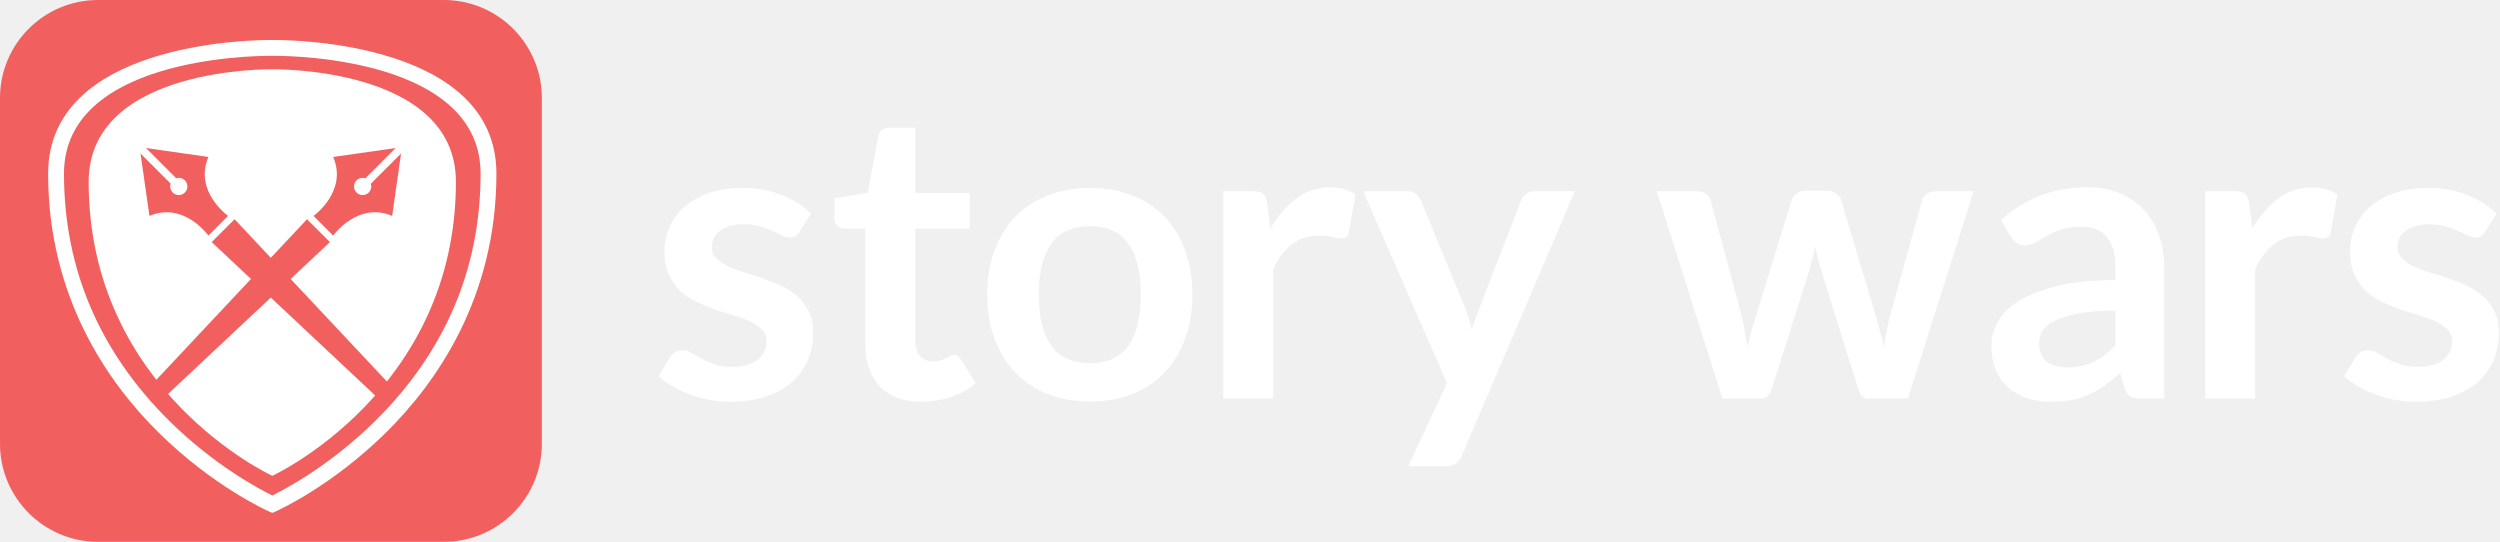
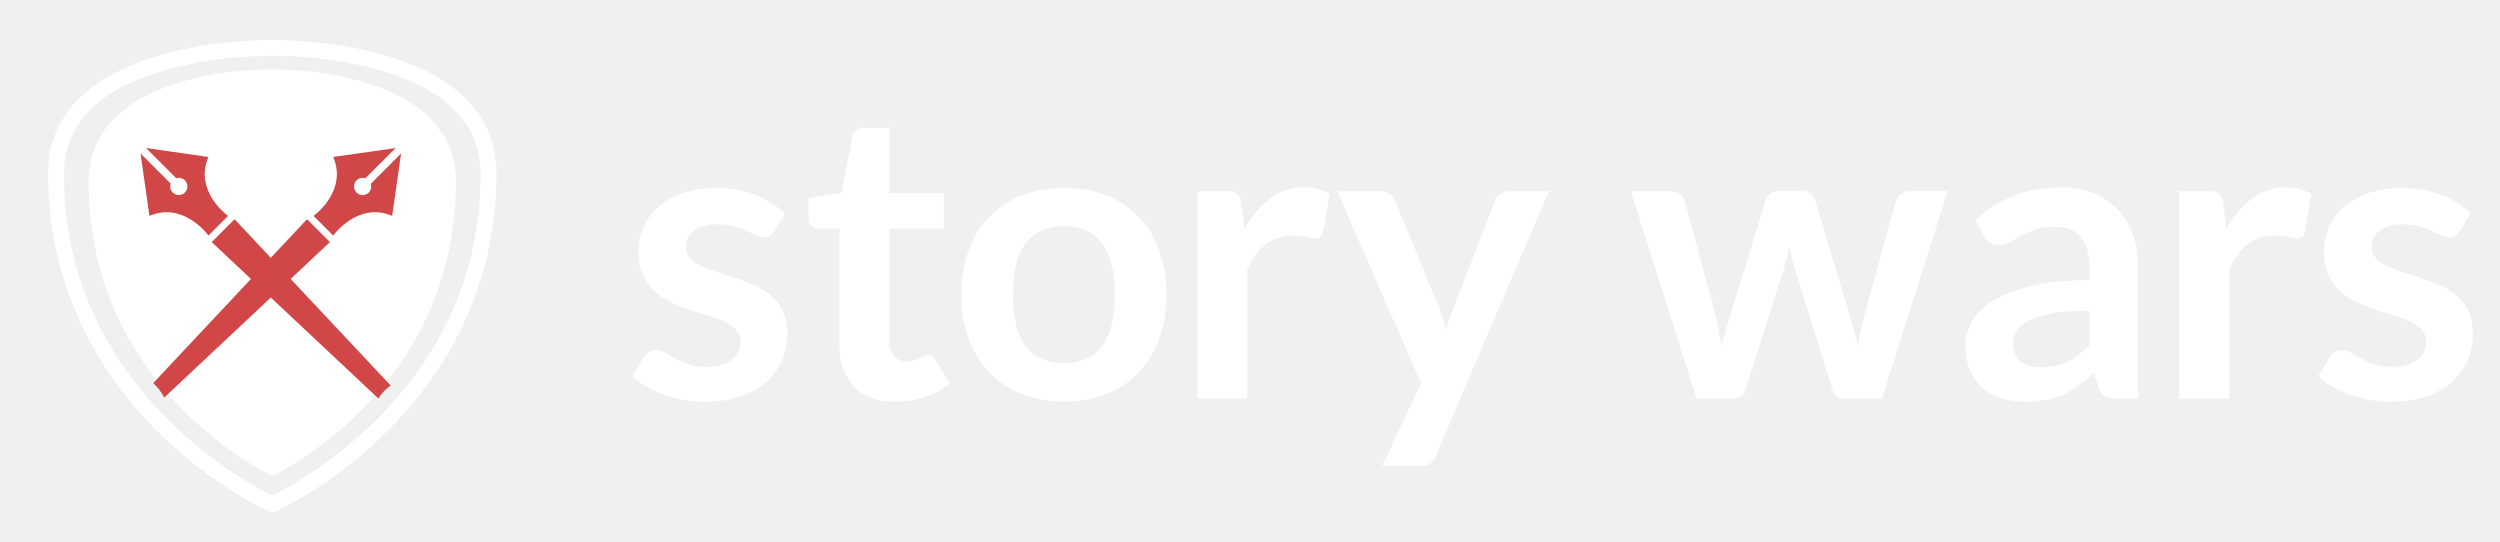
<svg xmlns="http://www.w3.org/2000/svg" version="1.1" id="Layer_1" x="0px" y="0px" width="289.075px" height="62.65px" viewBox="0 0 289.075 62.65" enable-background="new 0 0 289.075 62.65" xml:space="preserve">
-   <path fill="#F1605F" d="M62.652,51.312c0,6.262-5.076,11.339-11.34,11.339H11.34C5.077,62.65,0,57.573,0,51.312V11.339  C0,5.077,5.077,0,11.34,0h39.973c6.264,0,11.34,5.077,11.34,11.339V51.312z" />
  <g>
-     <path fill="#FFFFFF" d="M31.483,59.31l-0.37-0.165c-0.262-0.116-6.477-2.912-12.772-9.124C12.514,44.272,5.566,34.412,5.566,20.081   c0-15.023,23.061-15.458,25.69-15.458L31.5,4.625l0.211-0.002c2.629,0,25.69,0.435,25.69,15.458   c0,14.331-6.946,24.191-12.773,29.939c-6.297,6.212-12.511,9.008-12.773,9.124L31.483,59.31z M31.257,6.455   c-2.441,0-23.858,0.382-23.858,13.626c0,10.975,4.099,20.594,12.181,28.59c5.207,5.15,10.481,7.926,11.904,8.623   c1.423-0.697,6.698-3.473,11.904-8.623c8.083-7.996,12.182-17.615,12.182-28.59c0-13.244-21.417-13.626-23.858-13.626L31.5,6.456   L31.257,6.455z" />
+     <path fill="#FFFFFF" d="M31.483,59.31l-0.37-0.165c-0.262-0.116-6.477-2.912-12.772-9.124c-5.827-5.749-12.775-15.609-12.775-29.94   c0-15.022,23.061-15.458,25.69-15.458L31.5,4.625l0.211-0.002c2.629,0,25.69,0.436,25.69,15.458   c0,14.331-6.946,24.191-12.773,29.939c-6.297,6.212-12.511,9.008-12.773,9.124L31.483,59.31z M31.257,6.455   c-2.441,0-23.858,0.382-23.858,13.626c0,10.976,4.099,20.594,12.181,28.59c5.207,5.15,10.481,7.927,11.904,8.623   c1.423-0.696,6.698-3.473,11.904-8.623c8.083-7.996,12.182-17.614,12.182-28.59c0-13.244-21.417-13.626-23.858-13.626L31.5,6.456   L31.257,6.455z" />
  </g>
-   <path fill="#FFFFFF" d="M52.718,21.03c0,24.226-21.234,33.99-21.234,33.99s-21.232-9.765-21.232-33.99  c0-13.376,21.232-13.019,21.232-13.019S52.718,7.654,52.718,21.03z" />
-   <path fill="#F1605F" d="M42.873,21.251c0.032,0.098,0.054,0.198,0.054,0.308c0,0.551-0.446,0.997-0.997,0.997  s-0.995-0.446-0.995-0.997c0-0.552,0.444-0.996,0.995-0.996c0.111,0,0.215,0.022,0.314,0.055l3.499-3.5l-7.216,1.031  c1.704,3.977-2.273,6.816-2.273,6.816l2.273,2.273c0,0,2.841-3.977,6.818-2.273l1.029-7.216L42.873,21.251z" />
-   <path fill="#F1605F" d="M24.098,18.148l-7.216-1.031l3.493,3.496c0.095-0.031,0.194-0.051,0.299-0.051  c0.55,0,0.996,0.444,0.996,0.996c0,0.551-0.446,0.997-0.996,0.997s-0.996-0.446-0.996-0.997c0-0.113,0.023-0.221,0.059-0.324  l-3.488-3.485l1.031,7.216c3.979-1.703,6.818,2.273,6.818,2.273l2.272-2.273C26.37,24.965,22.393,22.125,24.098,18.148z" />
-   <path fill="#F1605F" d="M45.17,44.577L27.124,25.348l-2.646,2.646L43.75,46.076C44.117,45.479,44.6,44.968,45.17,44.577z" />
-   <path fill="#F1605F" d="M18.988,45.97l19.159-17.976l-2.646-2.646L17.715,44.299C18.241,44.778,18.67,45.347,18.988,45.97z" />
+   <path fill="#FFFFFF" d="M52.718,21.03c0,24.226-21.234,33.99-21.234,33.99s-21.232-9.766-21.232-33.99  c0-13.376,21.232-13.019,21.232-13.019S52.718,7.654,52.718,21.03z" />
+   <path fill="#D14747" d="M42.873,21.251c0.032,0.099,0.054,0.198,0.054,0.309c0,0.551-0.446,0.997-0.997,0.997  c-0.551,0-0.995-0.446-0.995-0.997c0-0.553,0.444-0.996,0.995-0.996c0.111,0,0.215,0.021,0.314,0.055l3.499-3.5l-7.216,1.031  c1.704,3.977-2.273,6.815-2.273,6.815l2.273,2.273c0,0,2.841-3.977,6.818-2.273l1.029-7.216L42.873,21.251z" />
+   <path fill="#D14747" d="M24.098,18.148l-7.216-1.031l3.493,3.496c0.095-0.031,0.194-0.051,0.299-0.051  c0.55,0,0.996,0.443,0.996,0.996c0,0.551-0.446,0.997-0.996,0.997c-0.55,0-0.996-0.446-0.996-0.997c0-0.113,0.023-0.222,0.059-0.324  l-3.488-3.485l1.031,7.216c3.979-1.702,6.818,2.273,6.818,2.273l2.272-2.273C26.37,24.965,22.393,22.125,24.098,18.148z" />
+   <path fill="#D14747" d="M45.17,44.577L27.124,25.348l-2.646,2.646L43.75,46.076C44.117,45.479,44.6,44.969,45.17,44.577z" />
+   <path fill="#D14747" d="M18.988,45.97l19.159-17.977l-2.646-2.646l-17.786,18.95C18.241,44.778,18.67,45.347,18.988,45.97z" />
  <g>
-     <path fill="#FFFFFF" d="M92.466,26.779c-0.155,0.249-0.319,0.425-0.49,0.525c-0.172,0.102-0.39,0.152-0.654,0.152   c-0.28,0-0.581-0.078-0.9-0.234c-0.319-0.155-0.688-0.33-1.109-0.525c-0.421-0.194-0.899-0.37-1.438-0.525   c-0.537-0.156-1.172-0.234-1.904-0.234c-1.138,0-2.033,0.242-2.688,0.725c-0.654,0.483-0.981,1.114-0.981,1.893   c0,0.515,0.167,0.946,0.503,1.297c0.335,0.351,0.778,0.659,1.332,0.924c0.553,0.265,1.18,0.502,1.881,0.712   c0.701,0.211,1.417,0.44,2.149,0.689c0.732,0.25,1.449,0.534,2.15,0.854s1.328,0.725,1.881,1.215   c0.553,0.491,0.997,1.079,1.332,1.765s0.502,1.511,0.502,2.477c0,1.153-0.21,2.217-0.631,3.189   c-0.42,0.975-1.036,1.815-1.846,2.524c-0.811,0.709-1.811,1.262-3.003,1.659c-1.191,0.396-2.559,0.596-4.101,0.596   c-0.826,0-1.633-0.074-2.419-0.222c-0.787-0.148-1.542-0.354-2.267-0.62c-0.725-0.265-1.395-0.576-2.01-0.935   s-1.156-0.747-1.624-1.168l1.332-2.196c0.171-0.266,0.374-0.468,0.607-0.608c0.233-0.14,0.529-0.21,0.888-0.21   s0.697,0.102,1.017,0.304c0.319,0.203,0.689,0.421,1.11,0.654s0.915,0.452,1.483,0.654c0.569,0.203,1.289,0.304,2.162,0.304   c0.686,0,1.273-0.082,1.764-0.245c0.491-0.164,0.896-0.378,1.216-0.643s0.553-0.572,0.701-0.923   c0.147-0.351,0.222-0.713,0.222-1.087c0-0.561-0.168-1.021-0.503-1.379s-0.778-0.67-1.331-0.935   c-0.554-0.265-1.185-0.502-1.894-0.713c-0.709-0.21-1.434-0.439-2.173-0.689c-0.74-0.249-1.465-0.541-2.173-0.876   c-0.71-0.335-1.341-0.76-1.894-1.273c-0.553-0.515-0.997-1.146-1.332-1.893c-0.335-0.748-0.502-1.651-0.502-2.711   c0-0.981,0.194-1.916,0.584-2.805c0.39-0.888,0.962-1.662,1.718-2.324c0.755-0.662,1.697-1.192,2.827-1.59   c1.13-0.396,2.435-0.596,3.914-0.596c1.651,0,3.155,0.272,4.511,0.818c1.354,0.545,2.484,1.262,3.388,2.149L92.466,26.779z" />
-     <path fill="#FFFFFF" d="M106.534,46.455c-2.072,0-3.669-0.588-4.791-1.765c-1.121-1.176-1.683-2.8-1.683-4.872v-13.39h-2.43   c-0.313,0-0.581-0.102-0.807-0.304s-0.339-0.506-0.339-0.911v-2.29l3.855-0.632l1.216-6.543c0.062-0.312,0.206-0.553,0.432-0.724   c0.227-0.172,0.511-0.258,0.854-0.258h2.991v7.548h6.31v4.113h-6.31v12.992c0,0.748,0.187,1.332,0.561,1.753   s0.872,0.631,1.495,0.631c0.358,0,0.658-0.043,0.9-0.129c0.241-0.085,0.451-0.175,0.631-0.269c0.179-0.093,0.339-0.183,0.479-0.269   c0.141-0.085,0.281-0.129,0.421-0.129c0.171,0,0.312,0.044,0.421,0.129c0.108,0.086,0.226,0.215,0.351,0.386l1.729,2.804   c-0.841,0.701-1.807,1.231-2.897,1.589C108.831,46.275,107.702,46.455,106.534,46.455z" />
-     <path fill="#FFFFFF" d="M126.045,21.731c1.792,0,3.416,0.289,4.873,0.865c1.456,0.576,2.698,1.394,3.727,2.453   s1.823,2.353,2.384,3.879c0.561,1.527,0.841,3.233,0.841,5.118c0,1.9-0.28,3.614-0.841,5.141c-0.561,1.527-1.355,2.827-2.384,3.902   s-2.271,1.901-3.727,2.478c-1.457,0.576-3.081,0.864-4.873,0.864c-1.791,0-3.419-0.288-4.884-0.864   c-1.464-0.576-2.715-1.402-3.75-2.478c-1.036-1.075-1.839-2.375-2.407-3.902c-0.568-1.526-0.853-3.24-0.853-5.141   c0-1.885,0.284-3.591,0.853-5.118c0.568-1.526,1.371-2.819,2.407-3.879c1.035-1.06,2.286-1.877,3.75-2.453   C122.626,22.021,124.254,21.731,126.045,21.731z M126.045,41.991c1.994,0,3.471-0.669,4.429-2.009s1.438-3.303,1.438-5.889   s-0.479-4.558-1.438-5.912c-0.958-1.355-2.435-2.033-4.429-2.033c-2.025,0-3.521,0.682-4.486,2.044   c-0.966,1.364-1.448,3.33-1.448,5.901c0,2.57,0.482,4.529,1.448,5.877S124.02,41.991,126.045,41.991z" />
-     <path fill="#FFFFFF" d="M141.445,46.081V22.105h3.388c0.592,0,1.005,0.109,1.239,0.327c0.233,0.219,0.389,0.592,0.467,1.122   l0.351,2.897c0.856-1.48,1.861-2.648,3.015-3.506c1.152-0.856,2.445-1.285,3.879-1.285c1.184,0,2.165,0.273,2.944,0.818   l-0.748,4.323c-0.047,0.28-0.147,0.479-0.304,0.596c-0.155,0.117-0.366,0.175-0.631,0.175c-0.233,0-0.553-0.054-0.958-0.163   s-0.942-0.164-1.612-0.164c-1.2,0-2.228,0.331-3.085,0.993c-0.856,0.663-1.581,1.633-2.173,2.909v14.933H141.445z" />
-     <path fill="#FFFFFF" d="M169.042,52.671c-0.172,0.405-0.394,0.713-0.666,0.923c-0.273,0.21-0.689,0.315-1.25,0.315h-4.3   l4.486-9.604l-9.697-22.199h5.047c0.468,0,0.825,0.109,1.075,0.327c0.249,0.219,0.436,0.468,0.561,0.748l5.118,12.432   c0.171,0.405,0.318,0.826,0.443,1.262c0.125,0.437,0.233,0.873,0.327,1.309c0.125-0.451,0.261-0.888,0.409-1.309   c0.147-0.421,0.308-0.849,0.479-1.285l4.813-12.408c0.124-0.312,0.331-0.568,0.619-0.771c0.288-0.202,0.611-0.304,0.97-0.304h4.627   L169.042,52.671z" />
-     <path fill="#FFFFFF" d="M191.568,22.105h4.58c0.436,0,0.802,0.102,1.098,0.304c0.296,0.203,0.482,0.46,0.561,0.771l3.436,12.806   c0.187,0.701,0.339,1.387,0.456,2.056c0.116,0.671,0.229,1.341,0.339,2.01c0.171-0.669,0.354-1.339,0.549-2.01   c0.194-0.669,0.4-1.354,0.619-2.056l3.973-12.853c0.094-0.312,0.28-0.568,0.561-0.771c0.28-0.202,0.607-0.304,0.981-0.304h2.548   c0.42,0,0.771,0.102,1.051,0.304c0.28,0.203,0.468,0.46,0.562,0.771l3.926,13.086c0.202,0.67,0.385,1.32,0.549,1.951   c0.163,0.631,0.323,1.266,0.479,1.904c0.108-0.669,0.229-1.34,0.361-2.01c0.133-0.669,0.3-1.362,0.503-2.079l3.552-12.806   c0.078-0.312,0.265-0.568,0.561-0.771c0.296-0.202,0.639-0.304,1.028-0.304h4.37l-7.595,23.976h-4.65   c-0.499,0-0.856-0.343-1.075-1.028l-4.322-13.857c-0.141-0.451-0.27-0.907-0.386-1.367c-0.117-0.459-0.215-0.914-0.292-1.366   c-0.094,0.467-0.195,0.931-0.304,1.39c-0.109,0.46-0.234,0.924-0.374,1.391l-4.37,13.811c-0.219,0.686-0.639,1.028-1.262,1.028   h-4.417L191.568,22.105z" />
-     <path fill="#FFFFFF" d="M250.244,46.081h-2.594c-0.545,0-0.974-0.082-1.285-0.245c-0.312-0.164-0.545-0.494-0.701-0.993   l-0.514-1.706c-0.607,0.546-1.203,1.024-1.788,1.438c-0.584,0.412-1.188,0.759-1.811,1.039c-0.623,0.281-1.285,0.491-1.986,0.632   c-0.701,0.14-1.48,0.21-2.337,0.21c-1.013,0-1.947-0.137-2.804-0.41c-0.857-0.273-1.594-0.684-2.209-1.23s-1.095-1.228-1.437-2.04   c-0.343-0.813-0.515-1.759-0.515-2.837c0-0.907,0.237-1.802,0.713-2.686c0.475-0.883,1.266-1.68,2.372-2.391   c1.105-0.712,2.578-1.302,4.416-1.771c1.839-0.469,4.121-0.703,6.848-0.703v-1.413c0-1.616-0.339-2.813-1.017-3.591   s-1.663-1.166-2.956-1.166c-0.936,0-1.714,0.109-2.337,0.327c-0.623,0.219-1.165,0.464-1.624,0.736   c-0.46,0.273-0.885,0.519-1.273,0.736c-0.39,0.219-0.818,0.327-1.286,0.327c-0.389,0-0.724-0.102-1.004-0.304   c-0.281-0.202-0.507-0.452-0.678-0.748l-1.052-1.846c2.757-2.523,6.083-3.786,9.978-3.786c1.402,0,2.652,0.23,3.751,0.689   c1.099,0.46,2.029,1.099,2.793,1.916c0.763,0.818,1.343,1.796,1.74,2.934c0.397,1.137,0.596,2.383,0.596,3.738V46.081z    M239.028,42.482c0.592,0,1.137-0.054,1.636-0.161c0.498-0.107,0.97-0.269,1.413-0.483c0.444-0.214,0.872-0.479,1.285-0.793   s0.83-0.687,1.251-1.116v-4.013c-1.683,0-3.089,0.105-4.219,0.317c-1.129,0.212-2.037,0.483-2.722,0.813   c-0.686,0.329-1.173,0.714-1.461,1.153s-0.433,0.917-0.433,1.436c0,1.02,0.3,1.749,0.9,2.188   C237.279,42.263,238.062,42.482,239.028,42.482z" />
-     <path fill="#FFFFFF" d="M254.988,46.081V22.105h3.388c0.592,0,1.005,0.109,1.239,0.327c0.233,0.219,0.389,0.592,0.467,1.122   l0.351,2.897c0.856-1.48,1.861-2.648,3.015-3.506c1.152-0.856,2.445-1.285,3.879-1.285c1.184,0,2.165,0.273,2.944,0.818   l-0.748,4.323c-0.047,0.28-0.147,0.479-0.304,0.596c-0.155,0.117-0.366,0.175-0.631,0.175c-0.233,0-0.553-0.054-0.958-0.163   s-0.942-0.164-1.612-0.164c-1.2,0-2.228,0.331-3.085,0.993c-0.856,0.663-1.581,1.633-2.173,2.909v14.933H254.988z" />
-     <path fill="#FFFFFF" d="M287.376,26.779c-0.155,0.249-0.319,0.425-0.49,0.525c-0.172,0.102-0.39,0.152-0.654,0.152   c-0.28,0-0.581-0.078-0.9-0.234c-0.319-0.155-0.688-0.33-1.109-0.525c-0.421-0.194-0.899-0.37-1.438-0.525   c-0.537-0.156-1.172-0.234-1.904-0.234c-1.138,0-2.033,0.242-2.688,0.725c-0.654,0.483-0.981,1.114-0.981,1.893   c0,0.515,0.167,0.946,0.503,1.297c0.335,0.351,0.778,0.659,1.332,0.924c0.553,0.265,1.18,0.502,1.881,0.712   c0.701,0.211,1.417,0.44,2.149,0.689c0.732,0.25,1.449,0.534,2.15,0.854s1.328,0.725,1.881,1.215   c0.553,0.491,0.997,1.079,1.332,1.765s0.502,1.511,0.502,2.477c0,1.153-0.21,2.217-0.631,3.189   c-0.42,0.975-1.036,1.815-1.846,2.524c-0.811,0.709-1.811,1.262-3.003,1.659c-1.191,0.396-2.559,0.596-4.101,0.596   c-0.826,0-1.633-0.074-2.419-0.222c-0.787-0.148-1.542-0.354-2.267-0.62c-0.725-0.265-1.395-0.576-2.01-0.935   s-1.156-0.747-1.624-1.168l1.332-2.196c0.171-0.266,0.374-0.468,0.607-0.608c0.233-0.14,0.529-0.21,0.888-0.21   s0.697,0.102,1.017,0.304c0.319,0.203,0.689,0.421,1.11,0.654s0.915,0.452,1.483,0.654c0.569,0.203,1.289,0.304,2.162,0.304   c0.686,0,1.273-0.082,1.764-0.245c0.491-0.164,0.896-0.378,1.216-0.643s0.553-0.572,0.701-0.923   c0.147-0.351,0.222-0.713,0.222-1.087c0-0.561-0.168-1.021-0.503-1.379s-0.778-0.67-1.331-0.935   c-0.554-0.265-1.185-0.502-1.894-0.713c-0.709-0.21-1.434-0.439-2.173-0.689c-0.74-0.249-1.465-0.541-2.173-0.876   c-0.71-0.335-1.341-0.76-1.894-1.273c-0.553-0.515-0.997-1.146-1.332-1.893c-0.335-0.748-0.502-1.651-0.502-2.711   c0-0.981,0.194-1.916,0.584-2.805c0.39-0.888,0.962-1.662,1.718-2.324c0.755-0.662,1.697-1.192,2.827-1.59   c1.13-0.396,2.435-0.596,3.914-0.596c1.651,0,3.155,0.272,4.511,0.818c1.354,0.545,2.484,1.262,3.388,2.149L287.376,26.779z" />
+     <path fill="#FFFFFF" d="M89.466,26.779c-0.155,0.249-0.319,0.425-0.49,0.525c-0.172,0.102-0.39,0.151-0.654,0.151   c-0.28,0-0.581-0.078-0.9-0.233c-0.319-0.155-0.688-0.33-1.109-0.525c-0.421-0.194-0.899-0.37-1.438-0.525   c-0.537-0.155-1.172-0.233-1.904-0.233c-1.138,0-2.033,0.242-2.688,0.725c-0.654,0.483-0.981,1.114-0.981,1.894   c0,0.515,0.167,0.945,0.503,1.297c0.335,0.351,0.778,0.659,1.332,0.924c0.553,0.265,1.18,0.502,1.881,0.712   c0.701,0.211,1.417,0.44,2.149,0.689c0.732,0.25,1.449,0.533,2.15,0.854c0.701,0.32,1.328,0.725,1.881,1.215   c0.553,0.491,0.997,1.079,1.332,1.766c0.335,0.686,0.502,1.511,0.502,2.477c0,1.153-0.21,2.217-0.631,3.189   c-0.42,0.975-1.036,1.814-1.846,2.523c-0.811,0.709-1.811,1.262-3.003,1.659c-1.191,0.396-2.559,0.596-4.101,0.596   c-0.826,0-1.633-0.074-2.419-0.222c-0.787-0.148-1.542-0.354-2.267-0.62c-0.725-0.265-1.395-0.576-2.01-0.935   c-0.615-0.359-1.156-0.747-1.624-1.168l1.332-2.196c0.171-0.267,0.374-0.468,0.607-0.608c0.233-0.14,0.529-0.21,0.888-0.21   s0.697,0.103,1.017,0.305c0.319,0.202,0.689,0.421,1.11,0.653c0.421,0.233,0.915,0.452,1.483,0.654   c0.569,0.203,1.289,0.304,2.162,0.304c0.686,0,1.273-0.082,1.764-0.245c0.491-0.164,0.896-0.378,1.216-0.643   s0.553-0.572,0.701-0.923c0.147-0.352,0.222-0.713,0.222-1.087c0-0.562-0.168-1.021-0.503-1.379   c-0.335-0.358-0.778-0.671-1.331-0.936c-0.554-0.265-1.185-0.502-1.894-0.713c-0.709-0.21-1.434-0.439-2.173-0.689   c-0.74-0.248-1.465-0.541-2.173-0.876c-0.71-0.335-1.341-0.76-1.894-1.272c-0.553-0.515-0.997-1.146-1.332-1.894   s-0.502-1.65-0.502-2.711c0-0.98,0.194-1.916,0.584-2.805c0.39-0.888,0.962-1.662,1.718-2.324c0.755-0.662,1.697-1.191,2.827-1.59   c1.13-0.396,2.435-0.596,3.914-0.596c1.651,0,3.155,0.271,4.511,0.817c1.354,0.546,2.484,1.263,3.388,2.149L89.466,26.779z" />
+     <path fill="#FFFFFF" d="M103.534,46.455c-2.072,0-3.669-0.588-4.791-1.765c-1.121-1.176-1.683-2.8-1.683-4.872v-13.39h-2.43   c-0.313,0-0.581-0.103-0.807-0.305c-0.226-0.202-0.339-0.506-0.339-0.911v-2.29l3.855-0.632l1.216-6.543   c0.062-0.312,0.206-0.553,0.432-0.724c0.227-0.172,0.511-0.258,0.854-0.258h2.991v7.548h6.31v4.113h-6.31v12.991   c0,0.748,0.187,1.332,0.561,1.753c0.374,0.422,0.872,0.632,1.495,0.632c0.358,0,0.658-0.043,0.9-0.13   c0.241-0.085,0.451-0.175,0.631-0.269c0.179-0.093,0.339-0.183,0.479-0.269c0.141-0.085,0.281-0.13,0.421-0.13   c0.171,0,0.312,0.044,0.421,0.13c0.108,0.086,0.226,0.215,0.351,0.386l1.729,2.804c-0.841,0.701-1.807,1.231-2.897,1.589   C105.831,46.275,104.702,46.455,103.534,46.455z" />
+     <path fill="#FFFFFF" d="M123.045,21.731c1.792,0,3.416,0.289,4.873,0.865c1.456,0.575,2.698,1.394,3.727,2.452   c1.029,1.06,1.823,2.354,2.384,3.88s0.841,3.232,0.841,5.117c0,1.9-0.28,3.614-0.841,5.142c-0.561,1.526-1.355,2.827-2.384,3.901   c-1.029,1.075-2.271,1.901-3.727,2.479c-1.457,0.576-3.081,0.864-4.873,0.864c-1.791,0-3.419-0.288-4.884-0.864   c-1.464-0.576-2.715-1.402-3.75-2.479c-1.036-1.074-1.839-2.375-2.407-3.901s-0.853-3.24-0.853-5.142   c0-1.885,0.284-3.591,0.853-5.117c0.568-1.526,1.371-2.819,2.407-3.88c1.035-1.06,2.286-1.877,3.75-2.452   C119.626,22.021,121.254,21.731,123.045,21.731z M123.045,41.991c1.994,0,3.471-0.669,4.429-2.009s1.438-3.303,1.438-5.889   c0-2.587-0.479-4.559-1.438-5.912c-0.958-1.355-2.435-2.033-4.429-2.033c-2.025,0-3.521,0.682-4.486,2.044   c-0.966,1.364-1.448,3.33-1.448,5.901c0,2.569,0.482,4.528,1.448,5.877C119.525,41.318,121.02,41.991,123.045,41.991z" />
+     <path fill="#FFFFFF" d="M138.445,46.081V22.105h3.388c0.591,0,1.005,0.108,1.239,0.327s0.39,0.592,0.468,1.122l0.351,2.896   c0.856-1.479,1.86-2.647,3.015-3.506c1.152-0.856,2.445-1.285,3.879-1.285c1.185,0,2.165,0.273,2.944,0.818l-0.748,4.323   c-0.047,0.279-0.147,0.479-0.304,0.596c-0.155,0.117-0.366,0.175-0.631,0.175c-0.233,0-0.553-0.054-0.959-0.163   c-0.404-0.109-0.941-0.164-1.611-0.164c-1.2,0-2.229,0.331-3.085,0.993c-0.856,0.663-1.581,1.633-2.173,2.909V46.08L138.445,46.081   L138.445,46.081z" />
+     <path fill="#FFFFFF" d="M166.042,52.671c-0.172,0.405-0.394,0.714-0.666,0.924s-0.688,0.314-1.25,0.314h-4.299l4.485-9.604   l-9.697-22.199h5.048c0.467,0,0.824,0.108,1.074,0.327c0.249,0.219,0.436,0.468,0.561,0.748l5.119,12.432   c0.17,0.405,0.317,0.826,0.442,1.262c0.125,0.438,0.233,0.873,0.327,1.31c0.125-0.451,0.261-0.889,0.409-1.31   c0.147-0.421,0.308-0.849,0.479-1.285l4.813-12.407c0.124-0.312,0.33-0.568,0.619-0.771c0.287-0.202,0.611-0.304,0.97-0.304h4.627   L166.042,52.671z" />
+     <path fill="#FFFFFF" d="M188.568,22.105h4.58c0.437,0,0.802,0.102,1.099,0.304c0.295,0.203,0.481,0.46,0.561,0.771l3.436,12.806   c0.188,0.701,0.34,1.387,0.457,2.056c0.115,0.671,0.229,1.341,0.338,2.011c0.172-0.67,0.354-1.34,0.549-2.011   c0.194-0.669,0.4-1.354,0.619-2.056l3.974-12.854c0.094-0.312,0.28-0.567,0.562-0.771c0.279-0.202,0.606-0.304,0.98-0.304h2.548   c0.42,0,0.771,0.102,1.051,0.304c0.28,0.203,0.468,0.46,0.562,0.771l3.927,13.087c0.202,0.67,0.385,1.319,0.549,1.95   c0.163,0.632,0.323,1.267,0.479,1.904c0.107-0.669,0.229-1.34,0.36-2.01c0.134-0.669,0.3-1.362,0.503-2.079l3.553-12.806   c0.078-0.312,0.265-0.568,0.561-0.771c0.296-0.202,0.639-0.304,1.027-0.304h4.371l-7.596,23.976h-4.65   c-0.498,0-0.855-0.343-1.074-1.027l-4.322-13.857c-0.141-0.451-0.27-0.907-0.386-1.367c-0.117-0.459-0.215-0.914-0.292-1.366   c-0.094,0.468-0.195,0.932-0.305,1.391c-0.108,0.46-0.233,0.924-0.373,1.391l-4.37,13.812c-0.22,0.686-0.64,1.027-1.263,1.027   h-4.416L188.568,22.105z" />
+     <path fill="#FFFFFF" d="M247.245,46.081h-2.595c-0.545,0-0.974-0.082-1.285-0.245c-0.312-0.164-0.545-0.494-0.7-0.992l-0.515-1.706   c-0.606,0.546-1.203,1.023-1.788,1.438c-0.584,0.412-1.188,0.759-1.811,1.039c-0.623,0.281-1.285,0.491-1.986,0.632   s-1.48,0.21-2.337,0.21c-1.013,0-1.947-0.137-2.804-0.41c-0.857-0.272-1.594-0.684-2.209-1.229s-1.096-1.229-1.438-2.04   c-0.343-0.813-0.515-1.759-0.515-2.837c0-0.907,0.237-1.802,0.713-2.687c0.476-0.883,1.267-1.68,2.372-2.391   c1.105-0.712,2.578-1.302,4.416-1.771c1.839-0.469,4.121-0.702,6.848-0.702v-1.413c0-1.616-0.339-2.813-1.017-3.591   c-0.679-0.778-1.663-1.166-2.956-1.166c-0.936,0-1.715,0.108-2.337,0.326c-0.623,0.22-1.165,0.465-1.624,0.736   c-0.46,0.273-0.885,0.519-1.273,0.736c-0.39,0.219-0.818,0.327-1.285,0.327c-0.39,0-0.725-0.103-1.004-0.305   c-0.281-0.202-0.508-0.452-0.679-0.748l-1.052-1.846c2.757-2.523,6.083-3.786,9.978-3.786c1.402,0,2.652,0.23,3.751,0.689   c1.1,0.46,2.029,1.099,2.793,1.916s1.344,1.796,1.74,2.934c0.396,1.137,0.596,2.383,0.596,3.738v15.144H247.245z M236.028,42.482   c0.592,0,1.137-0.054,1.637-0.161c0.498-0.107,0.969-0.269,1.412-0.483c0.444-0.214,0.872-0.479,1.285-0.793   c0.413-0.313,0.83-0.687,1.251-1.115v-4.014c-1.683,0-3.089,0.105-4.219,0.317c-1.129,0.212-2.037,0.482-2.722,0.812   c-0.687,0.329-1.174,0.715-1.461,1.153c-0.289,0.439-0.434,0.917-0.434,1.437c0,1.02,0.301,1.748,0.9,2.188   C234.279,42.263,235.062,42.482,236.028,42.482z" />
+     <path fill="#FFFFFF" d="M251.988,46.081V22.105h3.388c0.593,0,1.006,0.108,1.24,0.327c0.232,0.219,0.389,0.592,0.467,1.122   l0.351,2.896c0.856-1.479,1.86-2.647,3.015-3.506c1.152-0.856,2.445-1.285,3.879-1.285c1.185,0,2.166,0.273,2.944,0.818   l-0.748,4.323c-0.047,0.279-0.147,0.479-0.304,0.596c-0.155,0.117-0.366,0.175-0.631,0.175c-0.233,0-0.553-0.054-0.959-0.163   c-0.404-0.109-0.941-0.164-1.611-0.164c-1.2,0-2.229,0.331-3.085,0.993c-0.856,0.663-1.581,1.633-2.173,2.909V46.08L251.988,46.081   L251.988,46.081z" />
+     <path fill="#FFFFFF" d="M284.375,26.779c-0.154,0.249-0.318,0.425-0.489,0.525c-0.173,0.102-0.39,0.151-0.654,0.151   c-0.28,0-0.581-0.078-0.899-0.233c-0.319-0.155-0.688-0.33-1.109-0.525c-0.421-0.194-0.898-0.37-1.438-0.525   c-0.537-0.155-1.173-0.233-1.904-0.233c-1.139,0-2.033,0.242-2.688,0.725c-0.653,0.483-0.981,1.114-0.981,1.894   c0,0.515,0.168,0.945,0.504,1.297c0.335,0.351,0.777,0.659,1.332,0.924c0.553,0.265,1.18,0.502,1.881,0.712   c0.701,0.211,1.417,0.44,2.148,0.689c0.732,0.25,1.449,0.533,2.15,0.854s1.328,0.725,1.881,1.215   c0.553,0.491,0.997,1.079,1.332,1.766c0.335,0.686,0.502,1.511,0.502,2.477c0,1.153-0.21,2.217-0.631,3.189   c-0.42,0.975-1.036,1.814-1.846,2.523c-0.812,0.709-1.812,1.262-3.004,1.659c-1.19,0.396-2.559,0.596-4.101,0.596   c-0.825,0-1.633-0.074-2.419-0.222c-0.787-0.148-1.542-0.354-2.267-0.62c-0.726-0.265-1.396-0.576-2.011-0.935   c-0.615-0.359-1.155-0.747-1.623-1.168l1.332-2.196c0.17-0.267,0.373-0.468,0.606-0.608c0.233-0.14,0.529-0.21,0.888-0.21   c0.359,0,0.697,0.103,1.018,0.305c0.318,0.202,0.689,0.421,1.109,0.653c0.422,0.233,0.916,0.452,1.483,0.654   c0.569,0.203,1.289,0.304,2.162,0.304c0.687,0,1.272-0.082,1.764-0.245c0.491-0.164,0.896-0.378,1.216-0.643   s0.553-0.572,0.701-0.923c0.147-0.352,0.223-0.713,0.223-1.087c0-0.562-0.168-1.021-0.504-1.379   c-0.334-0.358-0.777-0.671-1.33-0.936c-0.555-0.265-1.186-0.502-1.895-0.713c-0.709-0.21-1.434-0.439-2.173-0.689   c-0.74-0.248-1.465-0.541-2.173-0.876c-0.711-0.335-1.342-0.76-1.895-1.272c-0.553-0.515-0.996-1.146-1.332-1.894   c-0.334-0.747-0.502-1.65-0.502-2.711c0-0.98,0.194-1.916,0.584-2.805c0.391-0.888,0.963-1.662,1.719-2.324   c0.754-0.662,1.696-1.191,2.826-1.59c1.131-0.396,2.436-0.596,3.914-0.596c1.651,0,3.155,0.271,4.512,0.817   c1.354,0.546,2.483,1.263,3.388,2.149L284.375,26.779z" />
  </g>
-   <g>
- </g>
-   <g>
- </g>
-   <g>
- </g>
-   <g>
- </g>
-   <g>
- </g>
-   <g>
- </g>
</svg>
